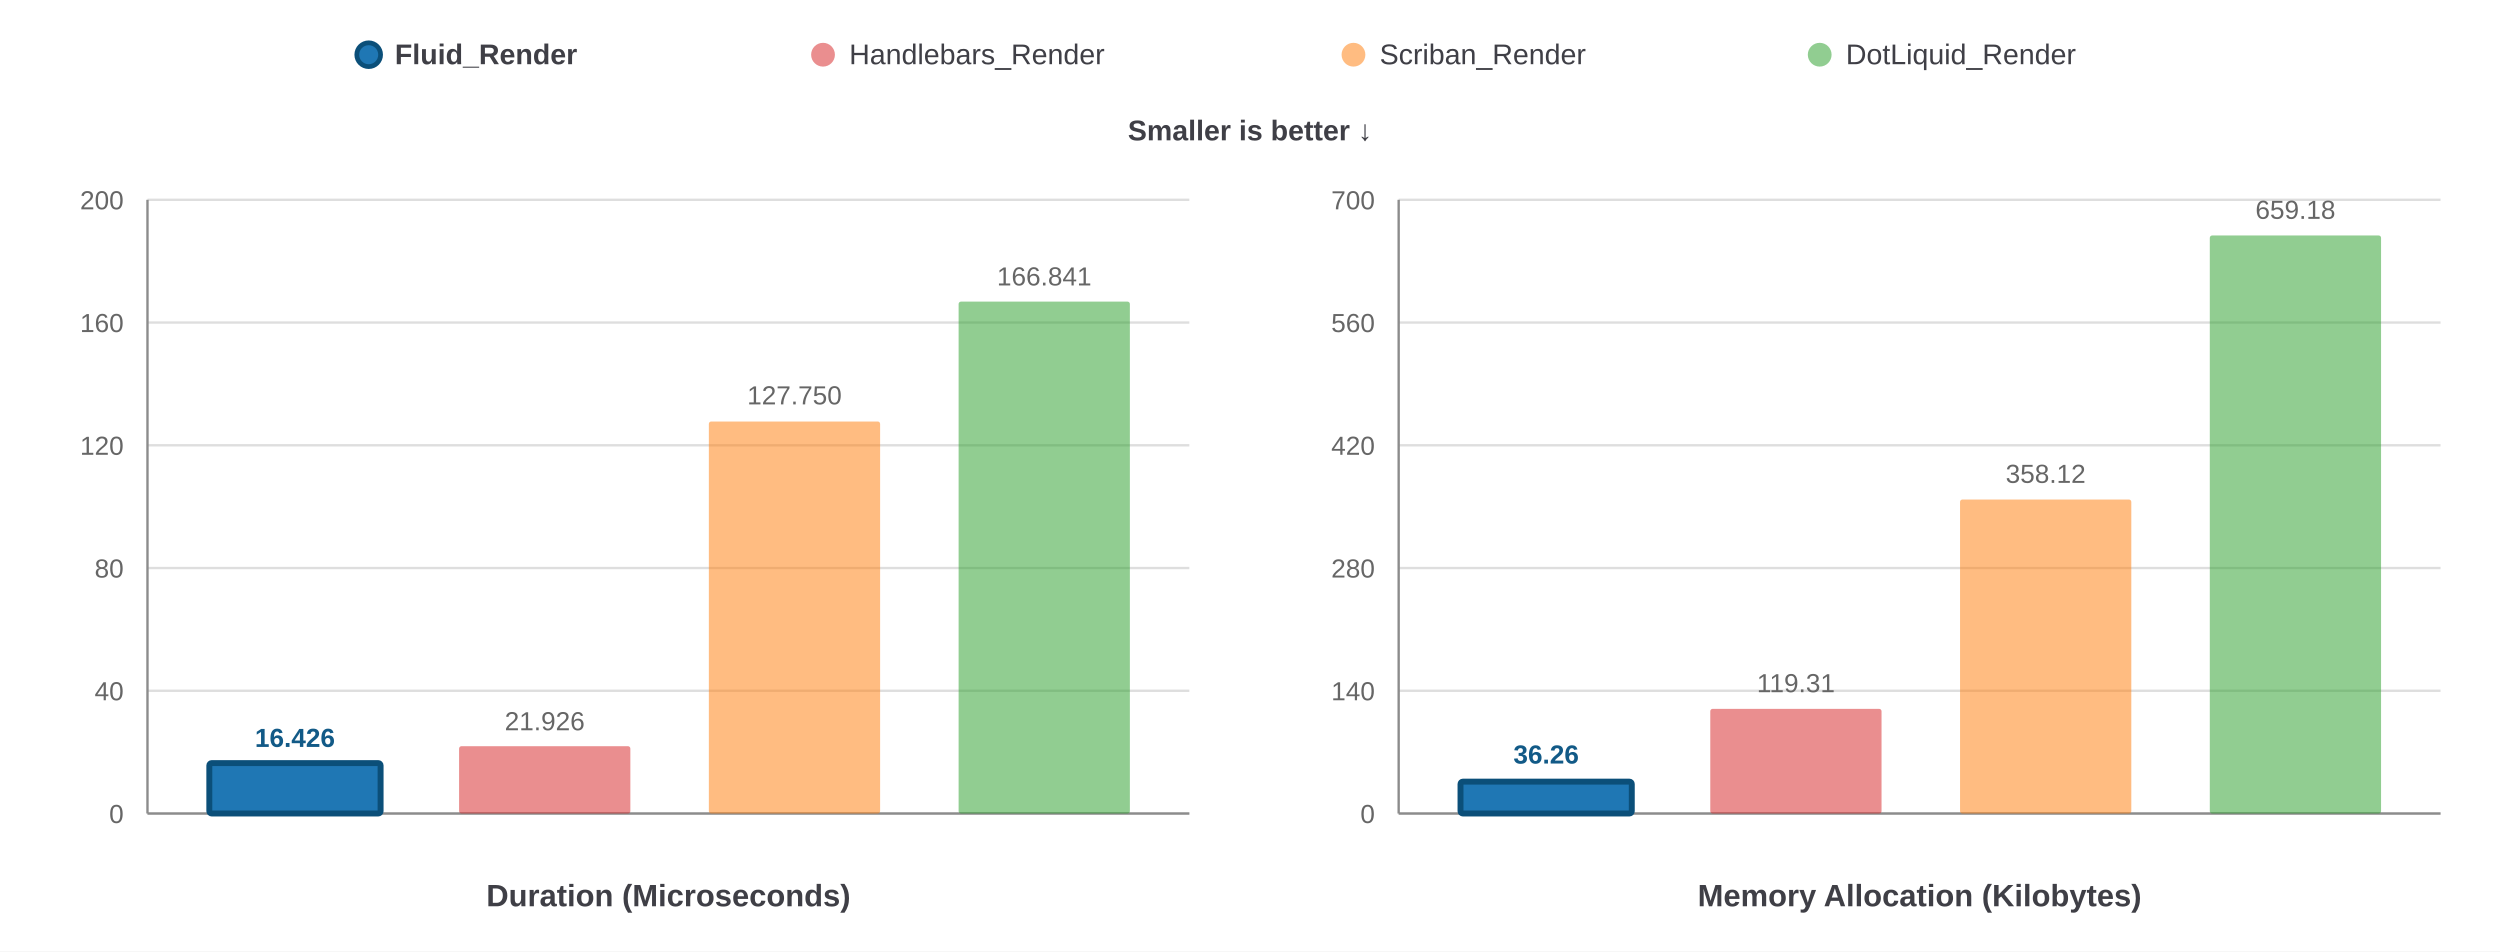
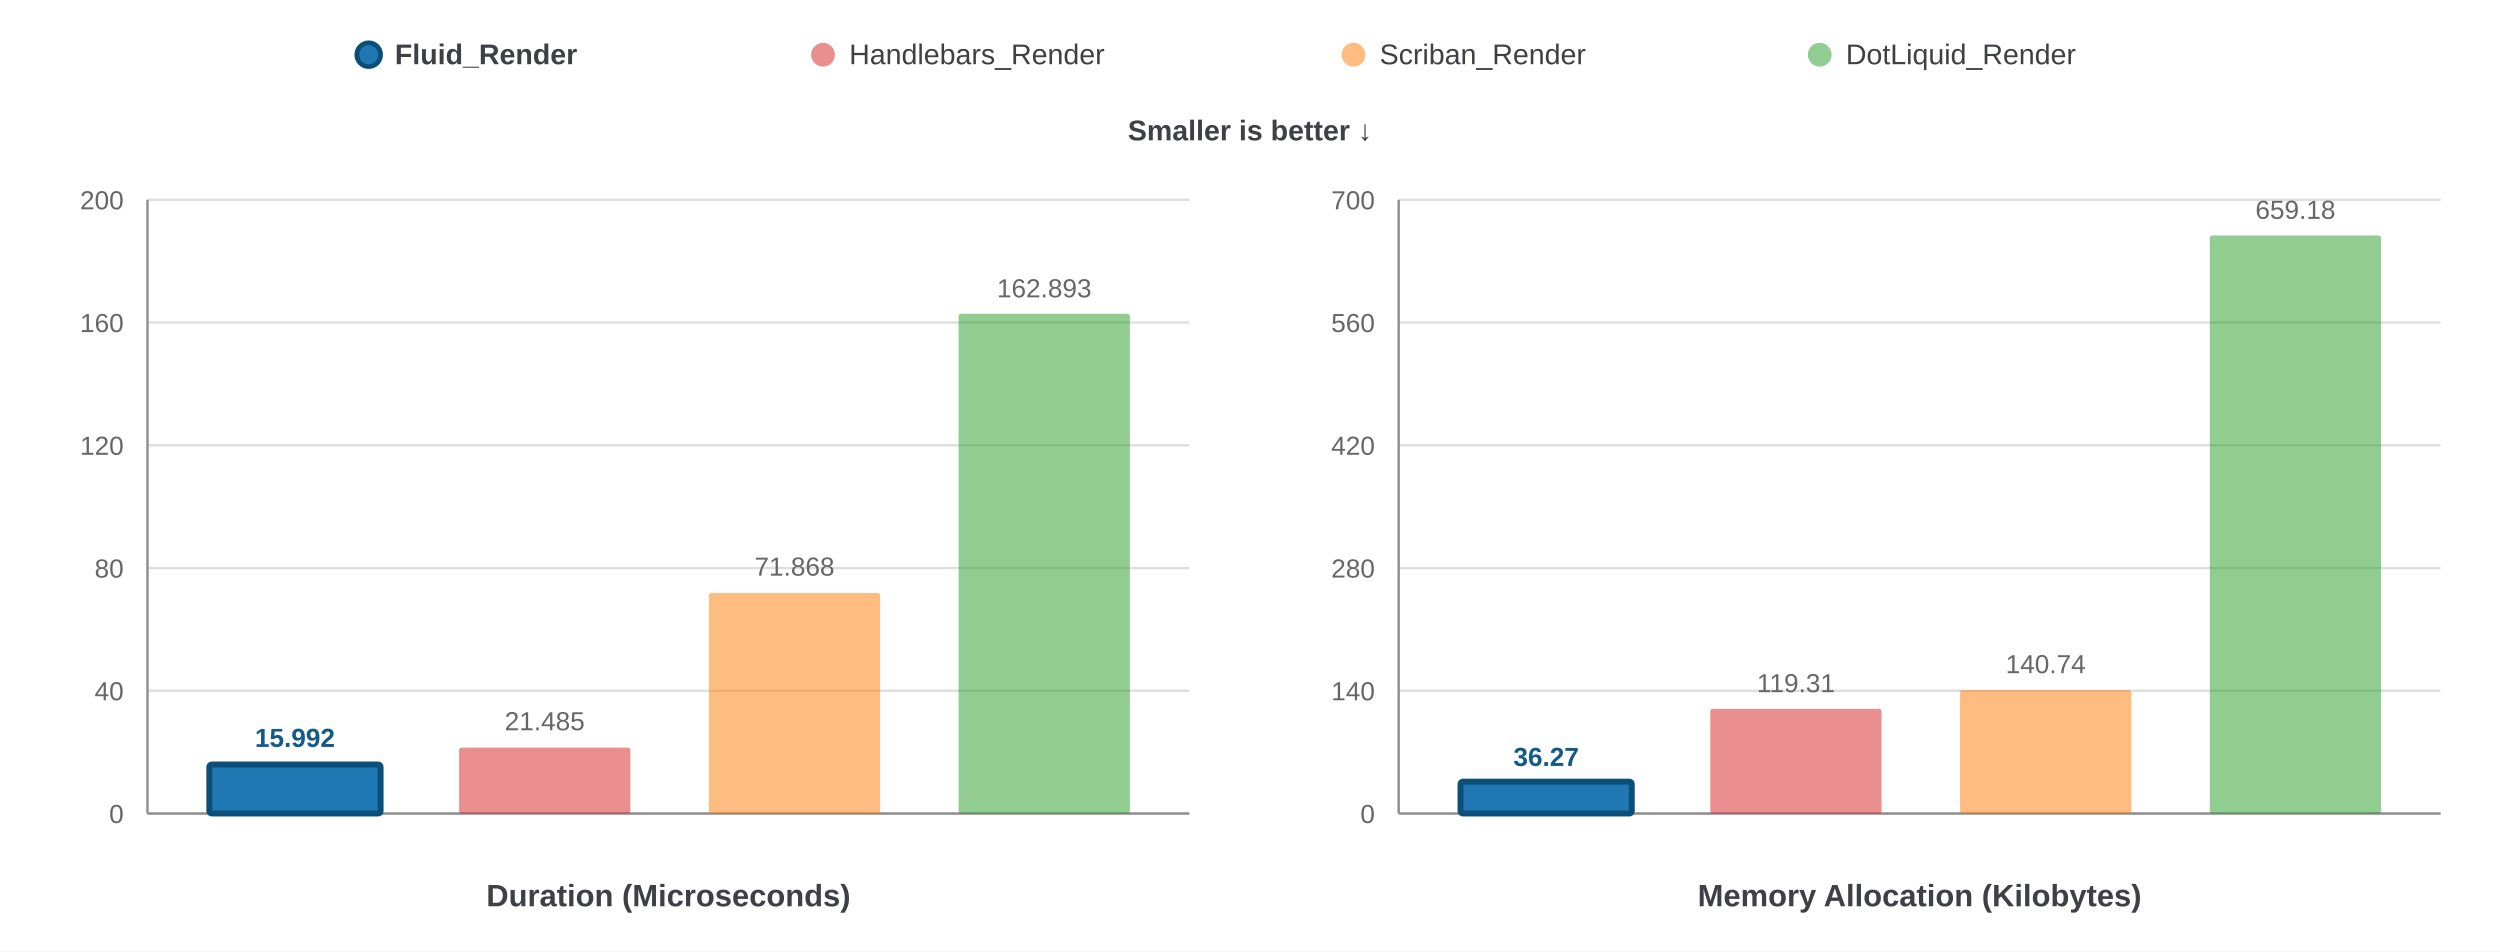
<svg xmlns="http://www.w3.org/2000/svg" width="1051" height="400" viewBox="0 0 1051 400" role="img" aria-labelledby="title desc">
  <defs>
    <style>
      text { font-family: Arial, Helvetica, sans-serif; fill: #3f3f46; }
      .tick { font-size: 11px; fill: #666; }
      .axis-title { font-size: 13px; font-weight: 600; }
      .grid { stroke: #dedede; stroke-width: 1; }
      .axis { stroke: #8c8c8c; stroke-width: 1; }
      .value { font-size: 11px; text-anchor: middle; fill: #666; }
      .fluid-value { font-size: 11px; font-weight: 700; text-anchor: middle; fill: #125a87; }
      .competitor { opacity: .52; }
    </style>
  </defs>
  <rect width="1051" height="400" fill="#fff" />
  <g font-size="12">
    <circle cx="155" cy="23" r="5" fill="#1f77b4" stroke="#0b4f79" stroke-width="2" />
    <text x="166" y="27" font-weight="700">Fluid_Render</text>
    <circle cx="346" cy="23" r="5" fill="#d62728" opacity=".52" />
    <text x="357" y="27">Handlebars_Render</text>
    <circle cx="569" cy="23" r="5" fill="#ff7f0e" opacity=".52" />
    <text x="580" y="27">Scriban_Render</text>
    <circle cx="765" cy="23" r="5" fill="#2ca02c" opacity=".52" />
    <text x="776" y="27">DotLiquid_Render</text>
  </g>
  <text x="525.5" y="59" text-anchor="middle" font-size="12" font-weight="600" fill="#666">Smaller is better ↓</text>
  <g>
    <line class="grid" x1="62" y1="342" x2="500" y2="342" />
    <text class="tick" x="52" y="346" text-anchor="end">0</text>
    <line class="grid" x1="62" y1="290.4" x2="500" y2="290.4" />
    <text class="tick" x="52" y="294.4" text-anchor="end">40</text>
    <line class="grid" x1="62" y1="238.8" x2="500" y2="238.8" />
    <text class="tick" x="52" y="242.8" text-anchor="end">80</text>
    <line class="grid" x1="62" y1="187.2" x2="500" y2="187.2" />
    <text class="tick" x="52" y="191.2" text-anchor="end">120</text>
    <line class="grid" x1="62" y1="135.6" x2="500" y2="135.6" />
    <text class="tick" x="52" y="139.6" text-anchor="end">160</text>
    <line class="grid" x1="62" y1="84" x2="500" y2="84" />
    <text class="tick" x="52" y="88" text-anchor="end">200</text>
    <line class="axis" x1="62" y1="84" x2="62" y2="342" />
    <line class="axis" x1="62" y1="342" x2="500" y2="342" />
-     <rect x="88" y="320.8" width="72" height="21.2" rx="1" fill="#1f77b4" stroke="#0b4f79" stroke-width="2.5" />
-     <text class="fluid-value" x="124" y="314">16.426</text>
-     <rect class="competitor" x="193" y="313.7" width="72" height="28.3" rx="1" fill="#d62728" />
-     <text class="value" x="229" y="307">21.926</text>
-     <rect class="competitor" x="298" y="177.2" width="72" height="164.8" rx="1" fill="#ff7f0e" />
-     <text class="value" x="334" y="170">127.750</text>
-     <rect class="competitor" x="403" y="126.8" width="72" height="215.2" rx="1" fill="#2ca02c" />
-     <text class="value" x="439" y="120">166.841</text>
+     <rect x="88" y="321.4" width="72" height="20.6" rx="1" fill="#1f77b4" stroke="#0b4f79" stroke-width="2.5" />
+     <text class="fluid-value" x="124" y="314">15.992</text>
+     <rect class="competitor" x="193" y="314.3" width="72" height="27.7" rx="1" fill="#d62728" />
+     <text class="value" x="229" y="307">21.485</text>
+     <rect class="competitor" x="298" y="249.3" width="72" height="92.7" rx="1" fill="#ff7f0e" />
+     <text class="value" x="334" y="242">71.868</text>
+     <rect class="competitor" x="403" y="131.9" width="72" height="210.1" rx="1" fill="#2ca02c" />
+     <text class="value" x="439" y="125">162.893</text>
    <text class="axis-title" x="281" y="381" text-anchor="middle">Duration (Microseconds)</text>
  </g>
  <g>
    <line class="grid" x1="588" y1="342" x2="1026" y2="342" />
    <text class="tick" x="578" y="346" text-anchor="end">0</text>
    <line class="grid" x1="588" y1="290.4" x2="1026" y2="290.4" />
    <text class="tick" x="578" y="294.4" text-anchor="end">140</text>
    <line class="grid" x1="588" y1="238.8" x2="1026" y2="238.8" />
    <text class="tick" x="578" y="242.8" text-anchor="end">280</text>
    <line class="grid" x1="588" y1="187.2" x2="1026" y2="187.2" />
    <text class="tick" x="578" y="191.2" text-anchor="end">420</text>
    <line class="grid" x1="588" y1="135.6" x2="1026" y2="135.6" />
    <text class="tick" x="578" y="139.6" text-anchor="end">560</text>
    <line class="grid" x1="588" y1="84" x2="1026" y2="84" />
    <text class="tick" x="578" y="88" text-anchor="end">700</text>
    <line class="axis" x1="588" y1="84" x2="588" y2="342" />
    <line class="axis" x1="588" y1="342" x2="1026" y2="342" />
    <rect x="614" y="328.6" width="72" height="13.4" rx="1" fill="#1f77b4" stroke="#0b4f79" stroke-width="2.5" />
-     <text class="fluid-value" x="650" y="321">36.26</text>
+     <text class="fluid-value" x="650" y="322">36.27</text>
    <rect class="competitor" x="719" y="298" width="72" height="44" rx="1" fill="#d62728" />
    <text class="value" x="755" y="291">119.31</text>
-     <rect class="competitor" x="824" y="210" width="72" height="132" rx="1" fill="#ff7f0e" />
-     <text class="value" x="860" y="203">358.12</text>
+     <rect class="competitor" x="824" y="290.1" width="72" height="51.9" rx="1" fill="#ff7f0e" />
+     <text class="value" x="860" y="283">140.74</text>
    <rect class="competitor" x="929" y="99" width="72" height="243" rx="1" fill="#2ca02c" />
    <text class="value" x="965" y="92">659.18</text>
    <text class="axis-title" x="807" y="381" text-anchor="middle">Memory Allocation (Kilobytes)</text>
  </g>
</svg>
